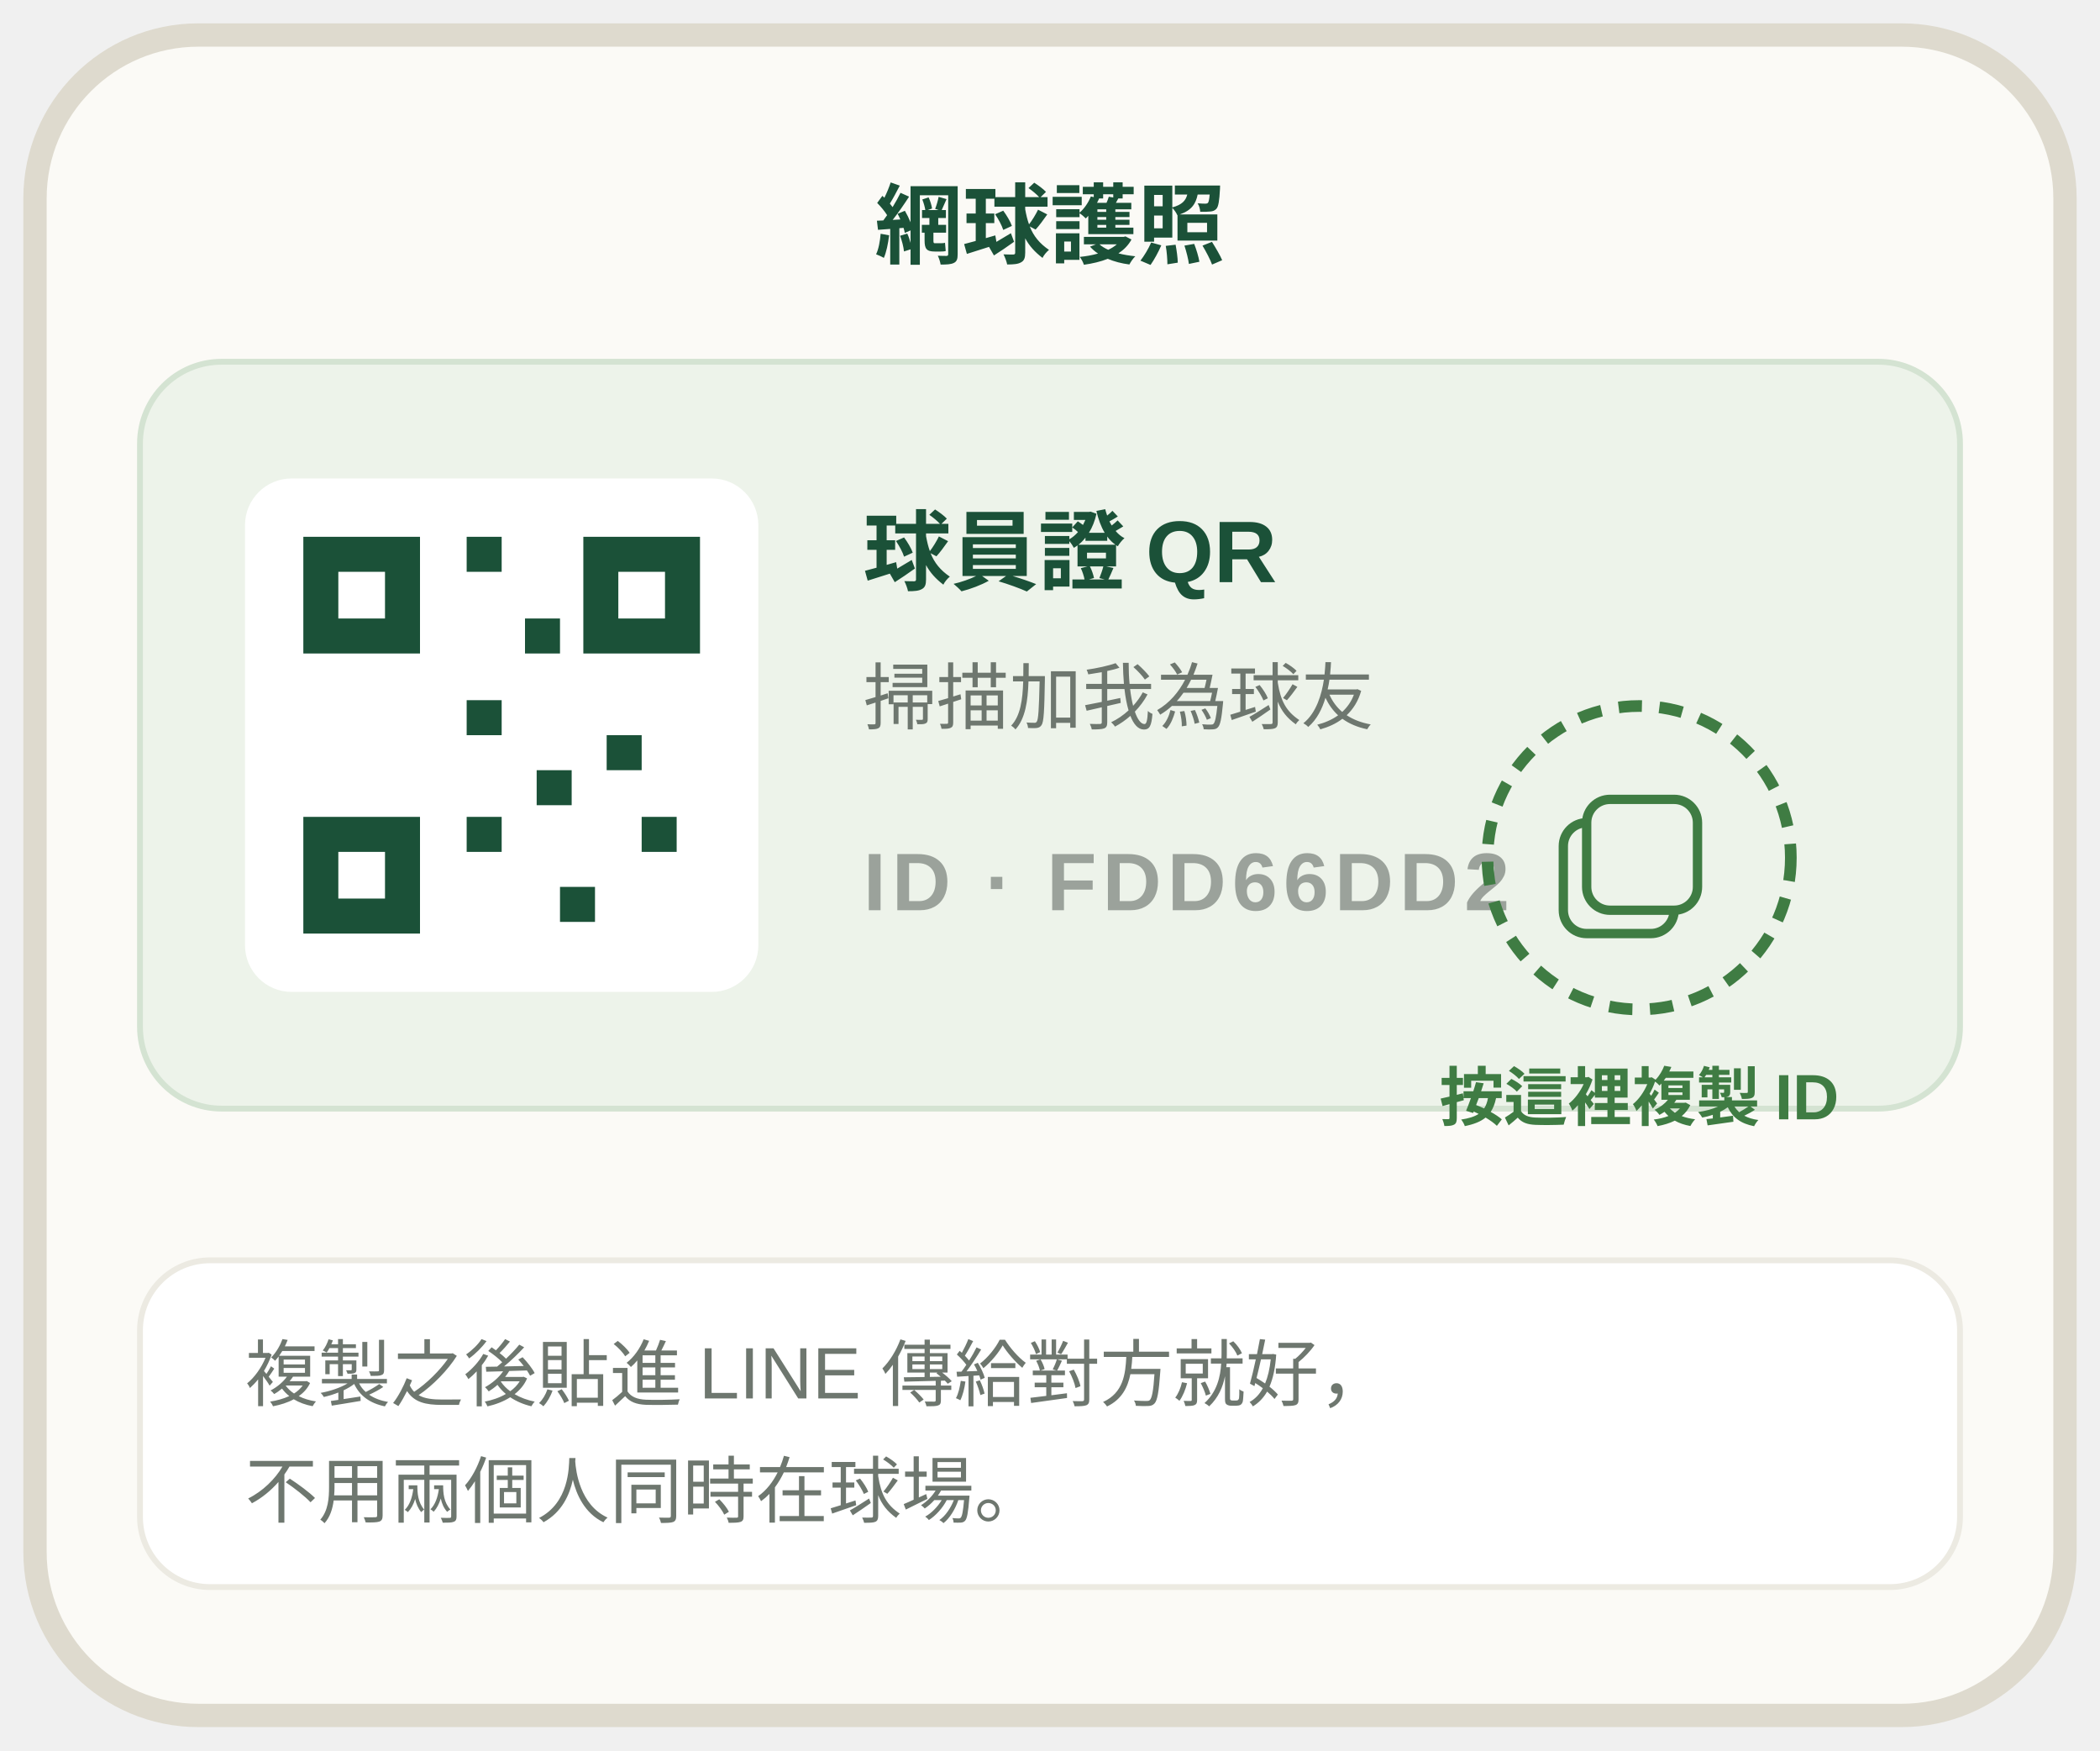
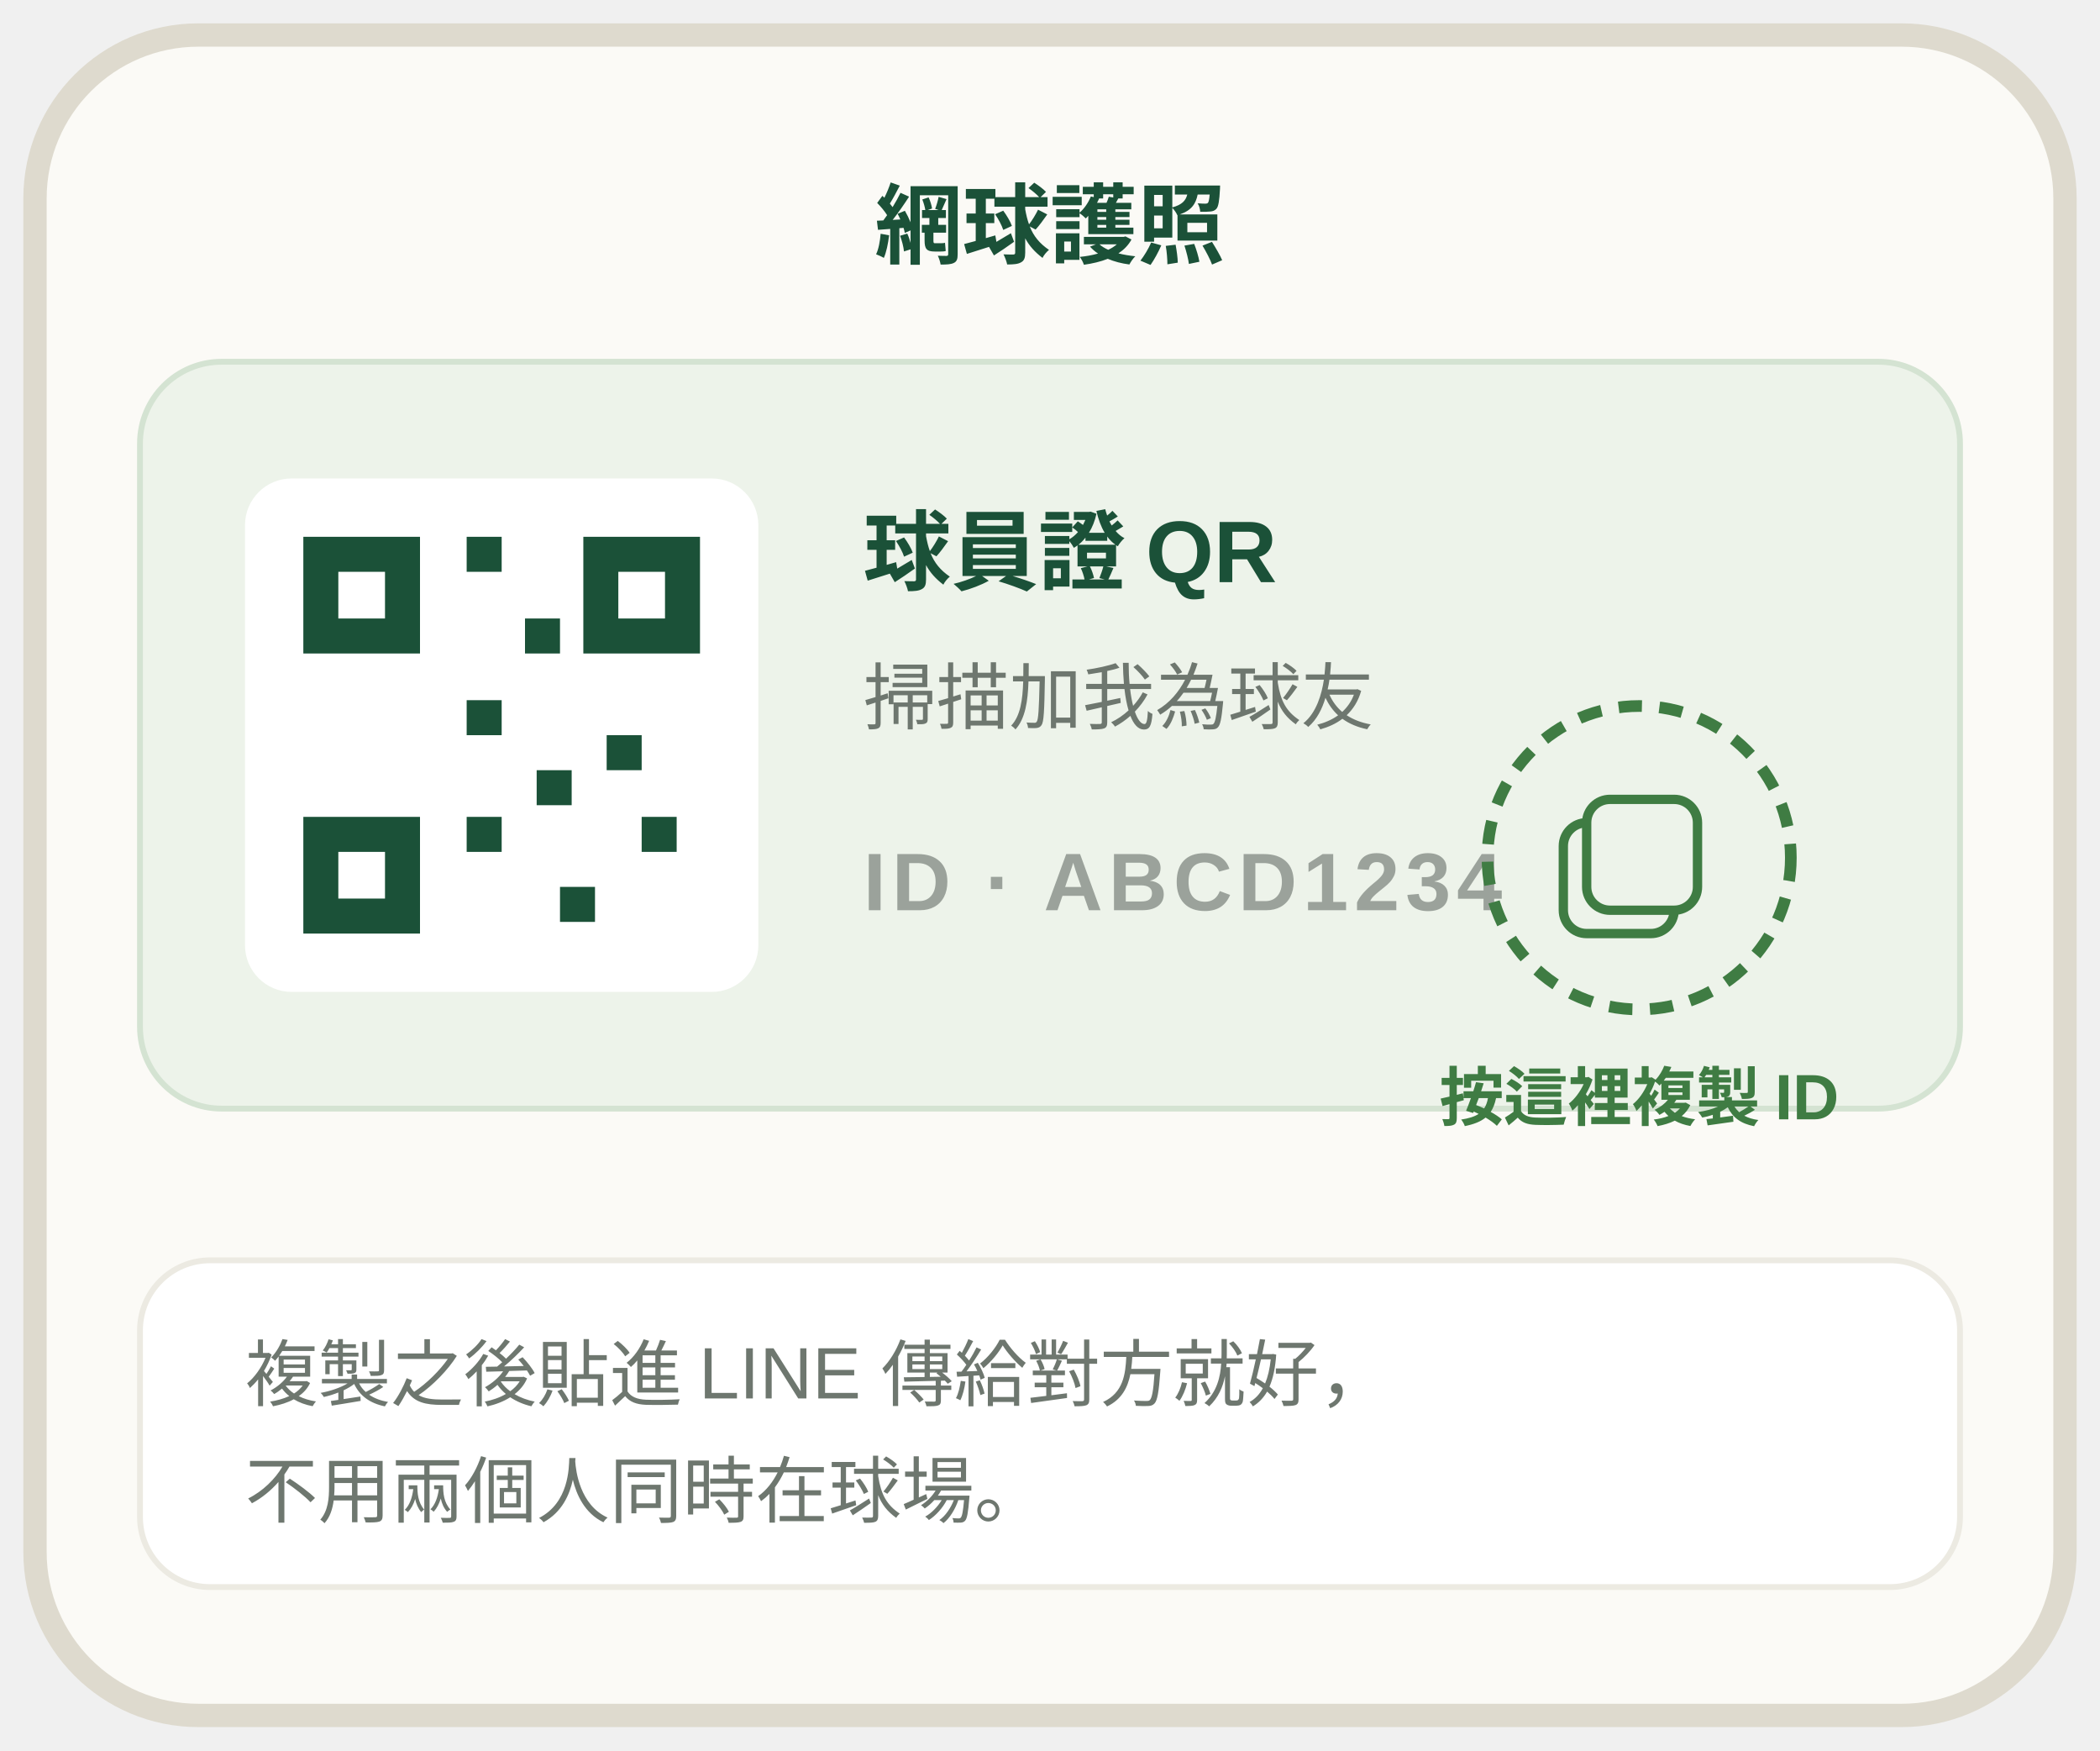
<svg xmlns="http://www.w3.org/2000/svg" viewBox="0 0 360 300" font-family="-apple-system, BlinkMacSystemFont, 'Segoe UI', 'PingFang TC', 'Noto Sans TC', 'Helvetica Neue', Arial, sans-serif">
  <rect x="4" y="4" width="352" height="292" rx="30" fill="#DEDACE" />
  <rect x="8" y="8" width="344" height="284" rx="26" fill="#FBFAF6" />
  <text x="180" y="44" font-size="15" fill="#1B5138" font-weight="800" text-anchor="middle">網球護照</text>
  <rect x="24" y="62" width="312" height="128" rx="14" fill="#EDF3EA" stroke="#D4E3D2" />
  <rect x="42" y="82" width="88" height="88" rx="8" fill="#FFFFFF" />
  <g fill="#1B5138">
    <rect x="52" y="92" width="20" height="20" />
    <rect x="100" y="92" width="20" height="20" />
    <rect x="52" y="140" width="20" height="20" />
    <rect x="58" y="98" width="8" height="8" fill="#FFFFFF" />
    <rect x="106" y="98" width="8" height="8" fill="#FFFFFF" />
    <rect x="58" y="146" width="8" height="8" fill="#FFFFFF" />
    <rect x="80" y="92" width="6" height="6" />
    <rect x="90" y="106" width="6" height="6" />
    <rect x="80" y="120" width="6" height="6" />
    <rect x="104" y="126" width="6" height="6" />
    <rect x="80" y="140" width="6" height="6" />
    <rect x="96" y="152" width="6" height="6" />
    <rect x="110" y="140" width="6" height="6" />
    <rect x="92" y="132" width="6" height="6" />
  </g>
  <text x="148" y="100" font-size="15" fill="#1B5138" font-weight="800">球員證 QR</text>
  <text x="148" y="124" font-size="12.5" fill="#6E776F">掃描加我為球友</text>
-   <text x="148" y="156" font-size="14" fill="#9BA29B" font-weight="700" letter-spacing="1">ID · FDD66DD2</text>
+   <text x="148" y="156" font-size="14" fill="#9BA29B" font-weight="700" letter-spacing="1">ID · ABCD1234</text>
  <rect x="268" y="141" width="19" height="19" rx="4" fill="none" stroke="#3F7C43" stroke-width="1.6" />
  <rect x="272" y="137" width="19" height="19" rx="4" fill="#EDF3EA" stroke="#3F7C43" stroke-width="1.6" />
  <circle cx="281" cy="147" r="26" fill="none" stroke="#3F7C43" stroke-width="2" stroke-dasharray="4 3" />
  <text x="281" y="192" font-size="11" fill="#3F7C43" font-weight="800" text-anchor="middle">按這裡複製 ID</text>
  <rect x="24" y="216" width="312" height="56" rx="12" fill="#FFFFFF" stroke="#ECEAE2" />
  <text x="42" y="240" font-size="12.5" fill="#6E776F">複製之後貼進 LINE 傳給對方就好，</text>
  <text x="42" y="260" font-size="12.5" fill="#6E776F">不用兩個人同時在球場。</text>
</svg>
